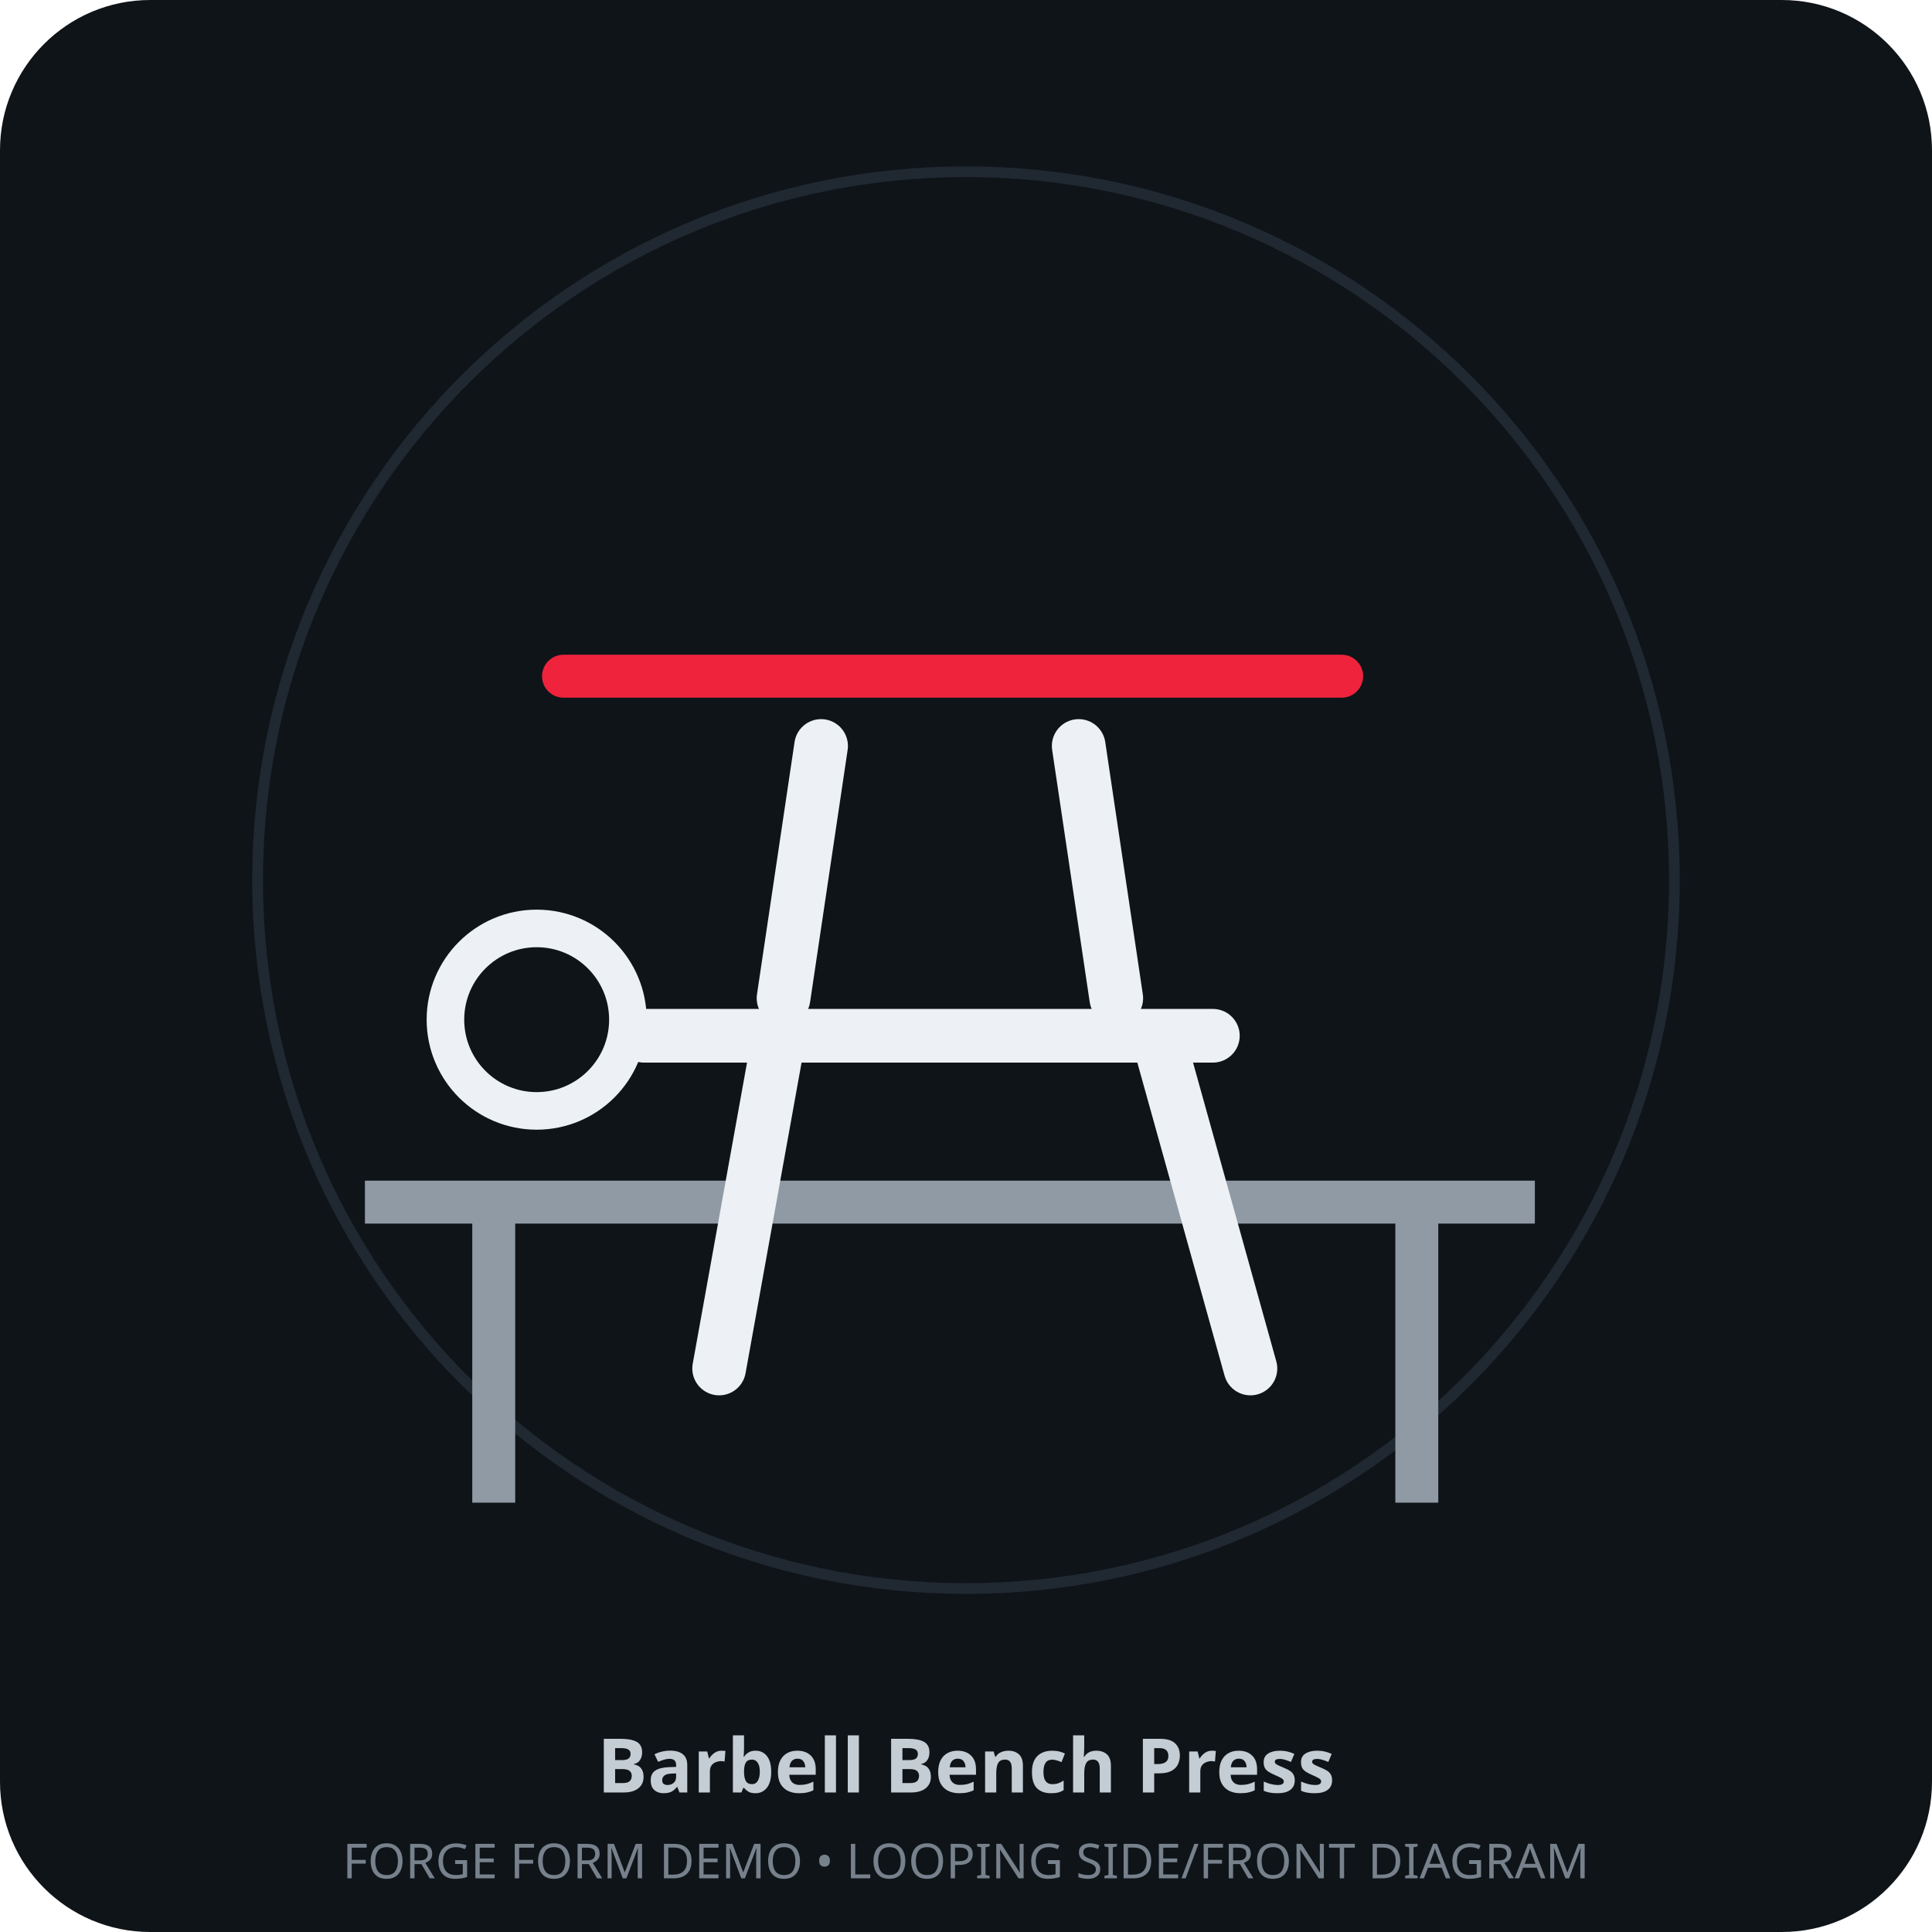
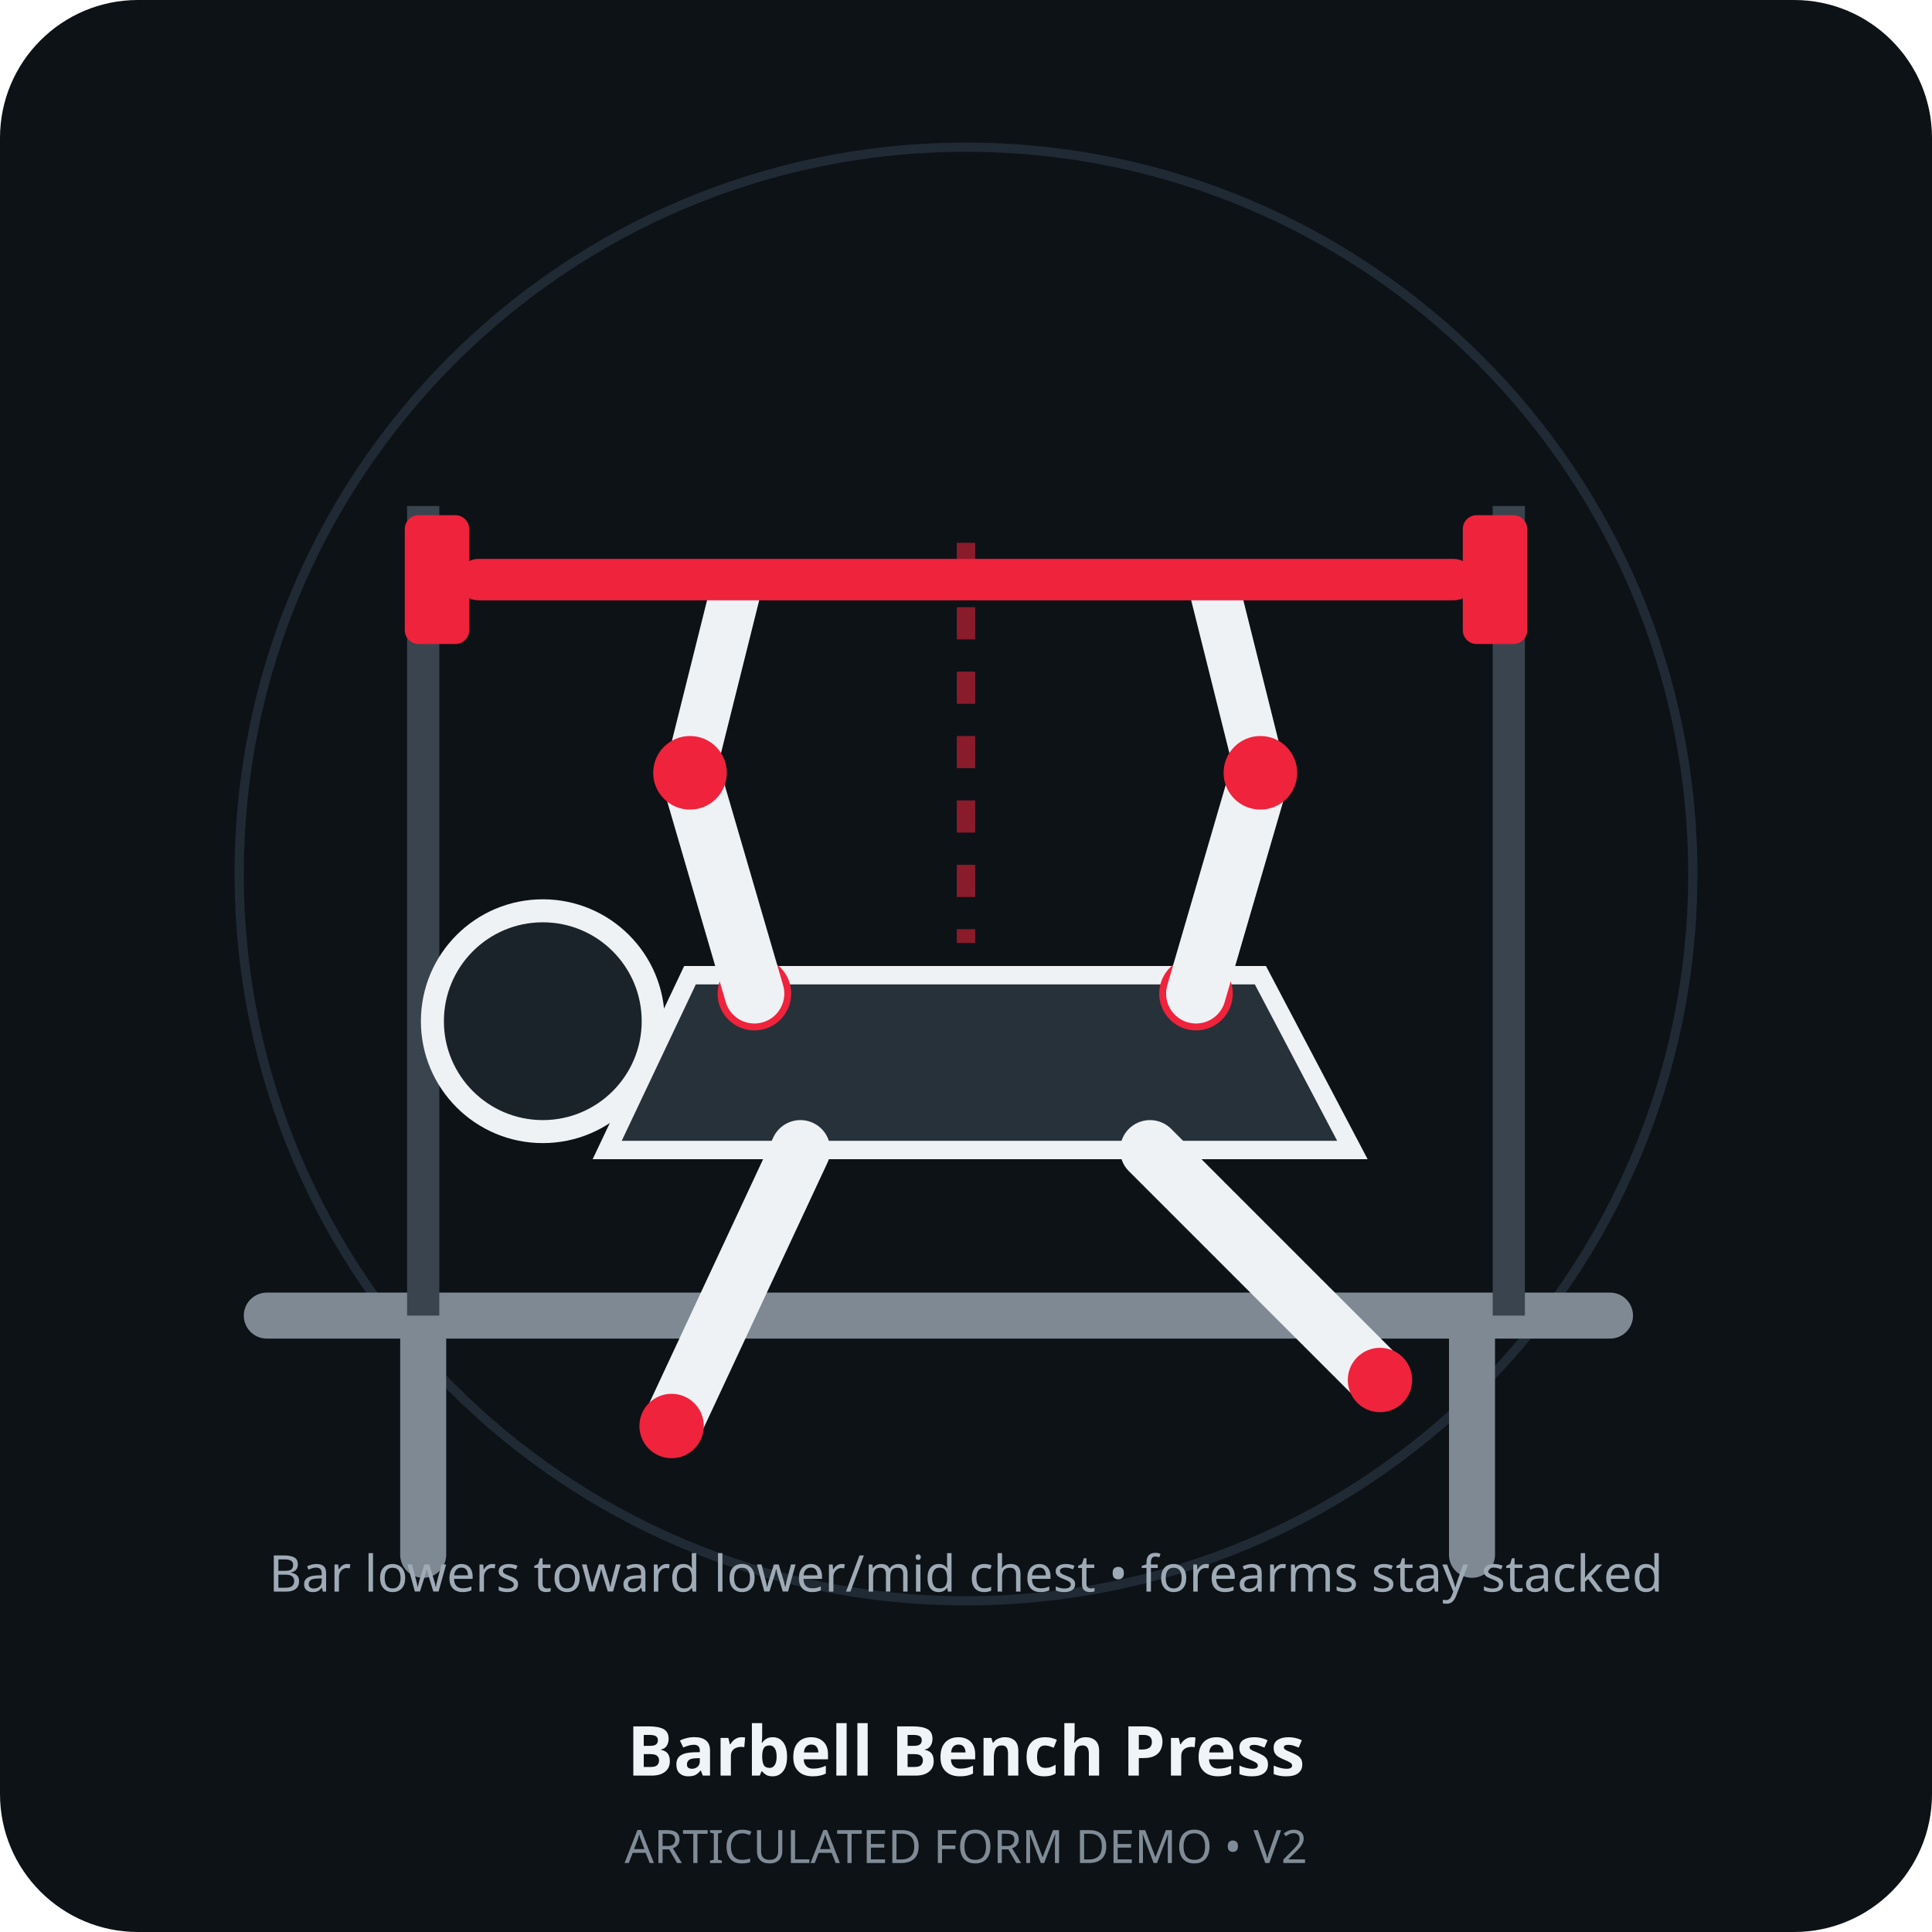
- <svg xmlns="http://www.w3.org/2000/svg" viewBox="0 0 360 360" role="img" aria-label="Barbell Bench Press form demonstration">
-   <rect width="360" height="360" rx="28" fill="#0f1419" />
-   <circle cx="180" cy="164" r="132" fill="none" stroke="#202832" stroke-width="2" />
-   <path d="M68 224 H286 M92 224 V280 M264 224 V280" stroke="#909aa4" stroke-width="8" />
-   <g stroke="#edf1f5" stroke-width="10" stroke-linecap="round" stroke-linejoin="round" fill="none">
-     <circle cx="100" cy="190" r="17" stroke-width="7" />
-     <path d="M120 193 H226" />
-     <path d="M145 194 L134 255 M216 194 L233 255" />
-     <path d="M146 186 L153 139 M208 186 L201 139" />
+ <svg xmlns="http://www.w3.org/2000/svg" viewBox="0 0 420 420" role="img" aria-label="Barbell Bench Press articulated form demonstration">
+   <rect width="420" height="420" rx="30" fill="#0d1217" />
+   <circle cx="210" cy="190" r="158" fill="none" stroke="#202a34" stroke-width="2" />
+   <path d="M58 286 H350 M92 286 V338 M320 286 V338" stroke="#7e8994" stroke-width="10" stroke-linecap="round" />
+   <path d="M92 110 V286 M328 110 V286" stroke="#3a444e" stroke-width="7" />
+   <path d="M210 118 V205" stroke="#ef233c" stroke-width="4" stroke-dasharray="7 7" opacity=".55" />
+   <polygon points="132,250 150,212 274,212 294,250" fill="#27313a" stroke="#eef2f5" stroke-width="4" />
+   <circle cx="118" cy="222" r="24" fill="#1b232a" stroke="#eef2f5" stroke-width="5" />
+   <circle cx="164" cy="216" r="8" fill="#ef233c" />
+   <circle cx="260" cy="216" r="8" fill="#ef233c" />
+   <line x1="164" y1="216" x2="150" y2="168" stroke="#eef2f5" stroke-width="13" stroke-linecap="round">
+     <animate attributeName="x2" values="150;145;145;150" dur="3s" repeatCount="indefinite" />
+     <animate attributeName="y2" values="168;196;196;168" dur="3s" repeatCount="indefinite" />
+   </line>
+   <line x1="150" y1="168" x2="160" y2="128" stroke="#eef2f5" stroke-width="11" stroke-linecap="round">
+     <animate attributeName="x1" values="150;145;145;150" dur="3s" repeatCount="indefinite" />
+     <animate attributeName="y1" values="168;196;196;168" dur="3s" repeatCount="indefinite" />
+     <animate attributeName="x2" values="160;164;164;160" dur="3s" repeatCount="indefinite" />
+     <animate attributeName="y2" values="128;202;202;128" dur="3s" repeatCount="indefinite" />
+   </line>
+   <line x1="260" y1="216" x2="274" y2="168" stroke="#eef2f5" stroke-width="13" stroke-linecap="round">
+     <animate attributeName="x2" values="274;279;279;274" dur="3s" repeatCount="indefinite" />
+     <animate attributeName="y2" values="168;196;196;168" dur="3s" repeatCount="indefinite" />
+   </line>
+   <line x1="274" y1="168" x2="264" y2="128" stroke="#eef2f5" stroke-width="11" stroke-linecap="round">
+     <animate attributeName="x1" values="274;279;279;274" dur="3s" repeatCount="indefinite" />
+     <animate attributeName="y1" values="168;196;196;168" dur="3s" repeatCount="indefinite" />
+     <animate attributeName="x2" values="264;260;260;264" dur="3s" repeatCount="indefinite" />
+     <animate attributeName="y2" values="128;202;202;128" dur="3s" repeatCount="indefinite" />
+   </line>
+   <circle cx="150" cy="168" r="8" fill="#ef233c">
+     <animate attributeName="cx" values="150;145;145;150" dur="3s" repeatCount="indefinite" />
+     <animate attributeName="cy" values="168;196;196;168" dur="3s" repeatCount="indefinite" />
+   </circle>
+   <circle cx="274" cy="168" r="8" fill="#ef233c">
+     <animate attributeName="cx" values="274;279;279;274" dur="3s" repeatCount="indefinite" />
+     <animate attributeName="cy" values="168;196;196;168" dur="3s" repeatCount="indefinite" />
+   </circle>
+   <g>
+     <line x1="104" y1="126" x2="316" y2="126" stroke="#ef233c" stroke-width="9" stroke-linecap="round" />
+     <rect x="88" y="112" width="14" height="28" rx="3" fill="#ef233c" />
+     <rect x="318" y="112" width="14" height="28" rx="3" fill="#ef233c" />
+     <animateTransform attributeName="transform" type="translate" values="0 0;0 76;0 76;0 0" keyTimes="0;.34;.54;1" dur="3s" repeatCount="indefinite" />
  </g>
-   <g>
-     <g stroke="#edf1f5" stroke-width="10" stroke-linecap="round" stroke-linejoin="round" fill="none">
-       <path d="M105 126 H250" stroke="#ef233c" stroke-width="8" />
-       <animateTransform attributeName="transform" type="translate" values="0 0;0 33;0 33;0 0;0 0" keyTimes="0;.33;.48;.82;1" dur="2.8s" repeatCount="indefinite" />
-     </g>
-   </g>
-   <text x="180" y="334" text-anchor="middle" fill="#c4ccd4" font-family="system-ui,sans-serif" font-size="14" font-weight="700">Barbell Bench Press</text>
-   <text x="180" y="350" text-anchor="middle" fill="#76818c" font-family="system-ui,sans-serif" font-size="9">FORGE FORM DEMO • LOOPING SIDE/FRONT DIAGRAM</text>
+   <line x1="250" y1="250" x2="300" y2="300" stroke="#eef2f5" stroke-width="13" stroke-linecap="round" />
+   <line x1="174" y1="250" x2="146" y2="310" stroke="#eef2f5" stroke-width="13" stroke-linecap="round" />
+   <circle cx="300" cy="300" r="7" fill="#ef233c" />
+   <circle cx="146" cy="310" r="7" fill="#ef233c" />
+   <text x="210" y="346" text-anchor="middle" fill="#9eabb6" font-family="system-ui,sans-serif" font-size="11">Bar lowers toward lower/mid chest • forearms stay stacked</text>
+   <text x="210" y="386" text-anchor="middle" fill="#f1f4f7" font-family="system-ui,sans-serif" font-size="15" font-weight="800">Barbell Bench Press</text>
+   <text x="210" y="405" text-anchor="middle" fill="#7f8b96" font-family="system-ui,sans-serif" font-size="10">ARTICULATED FORM DEMO • V2</text>
</svg>
